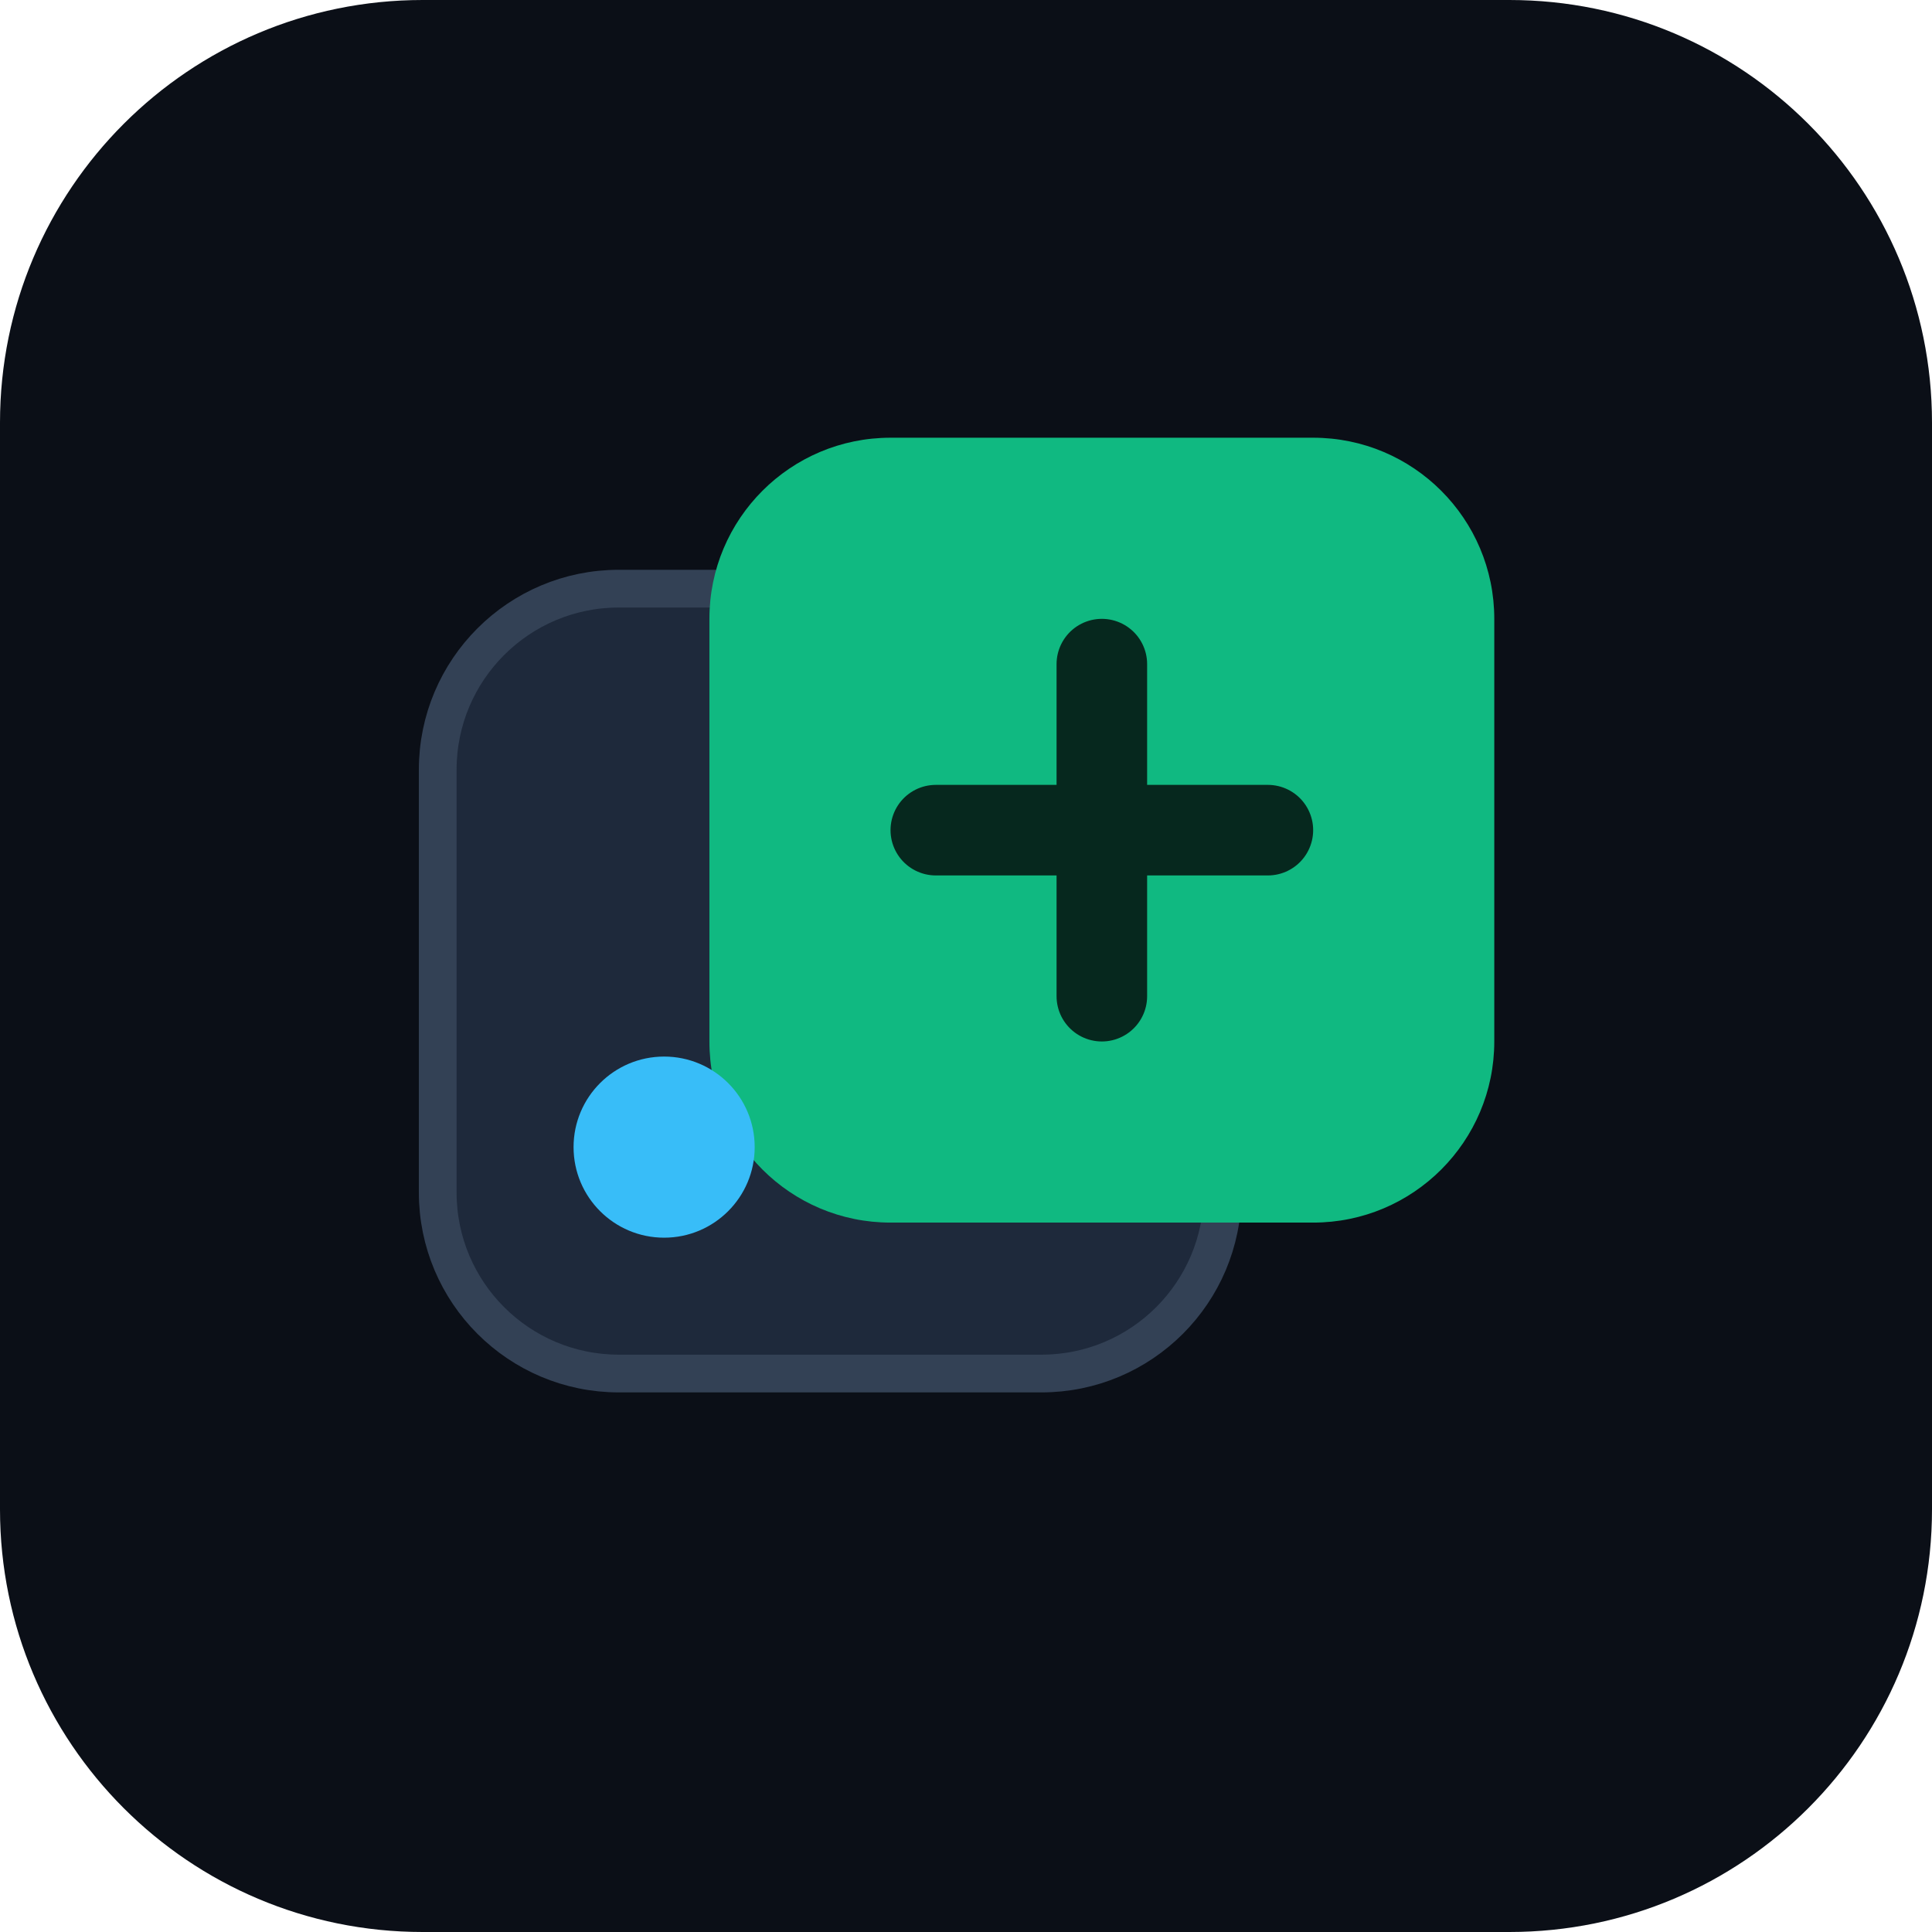
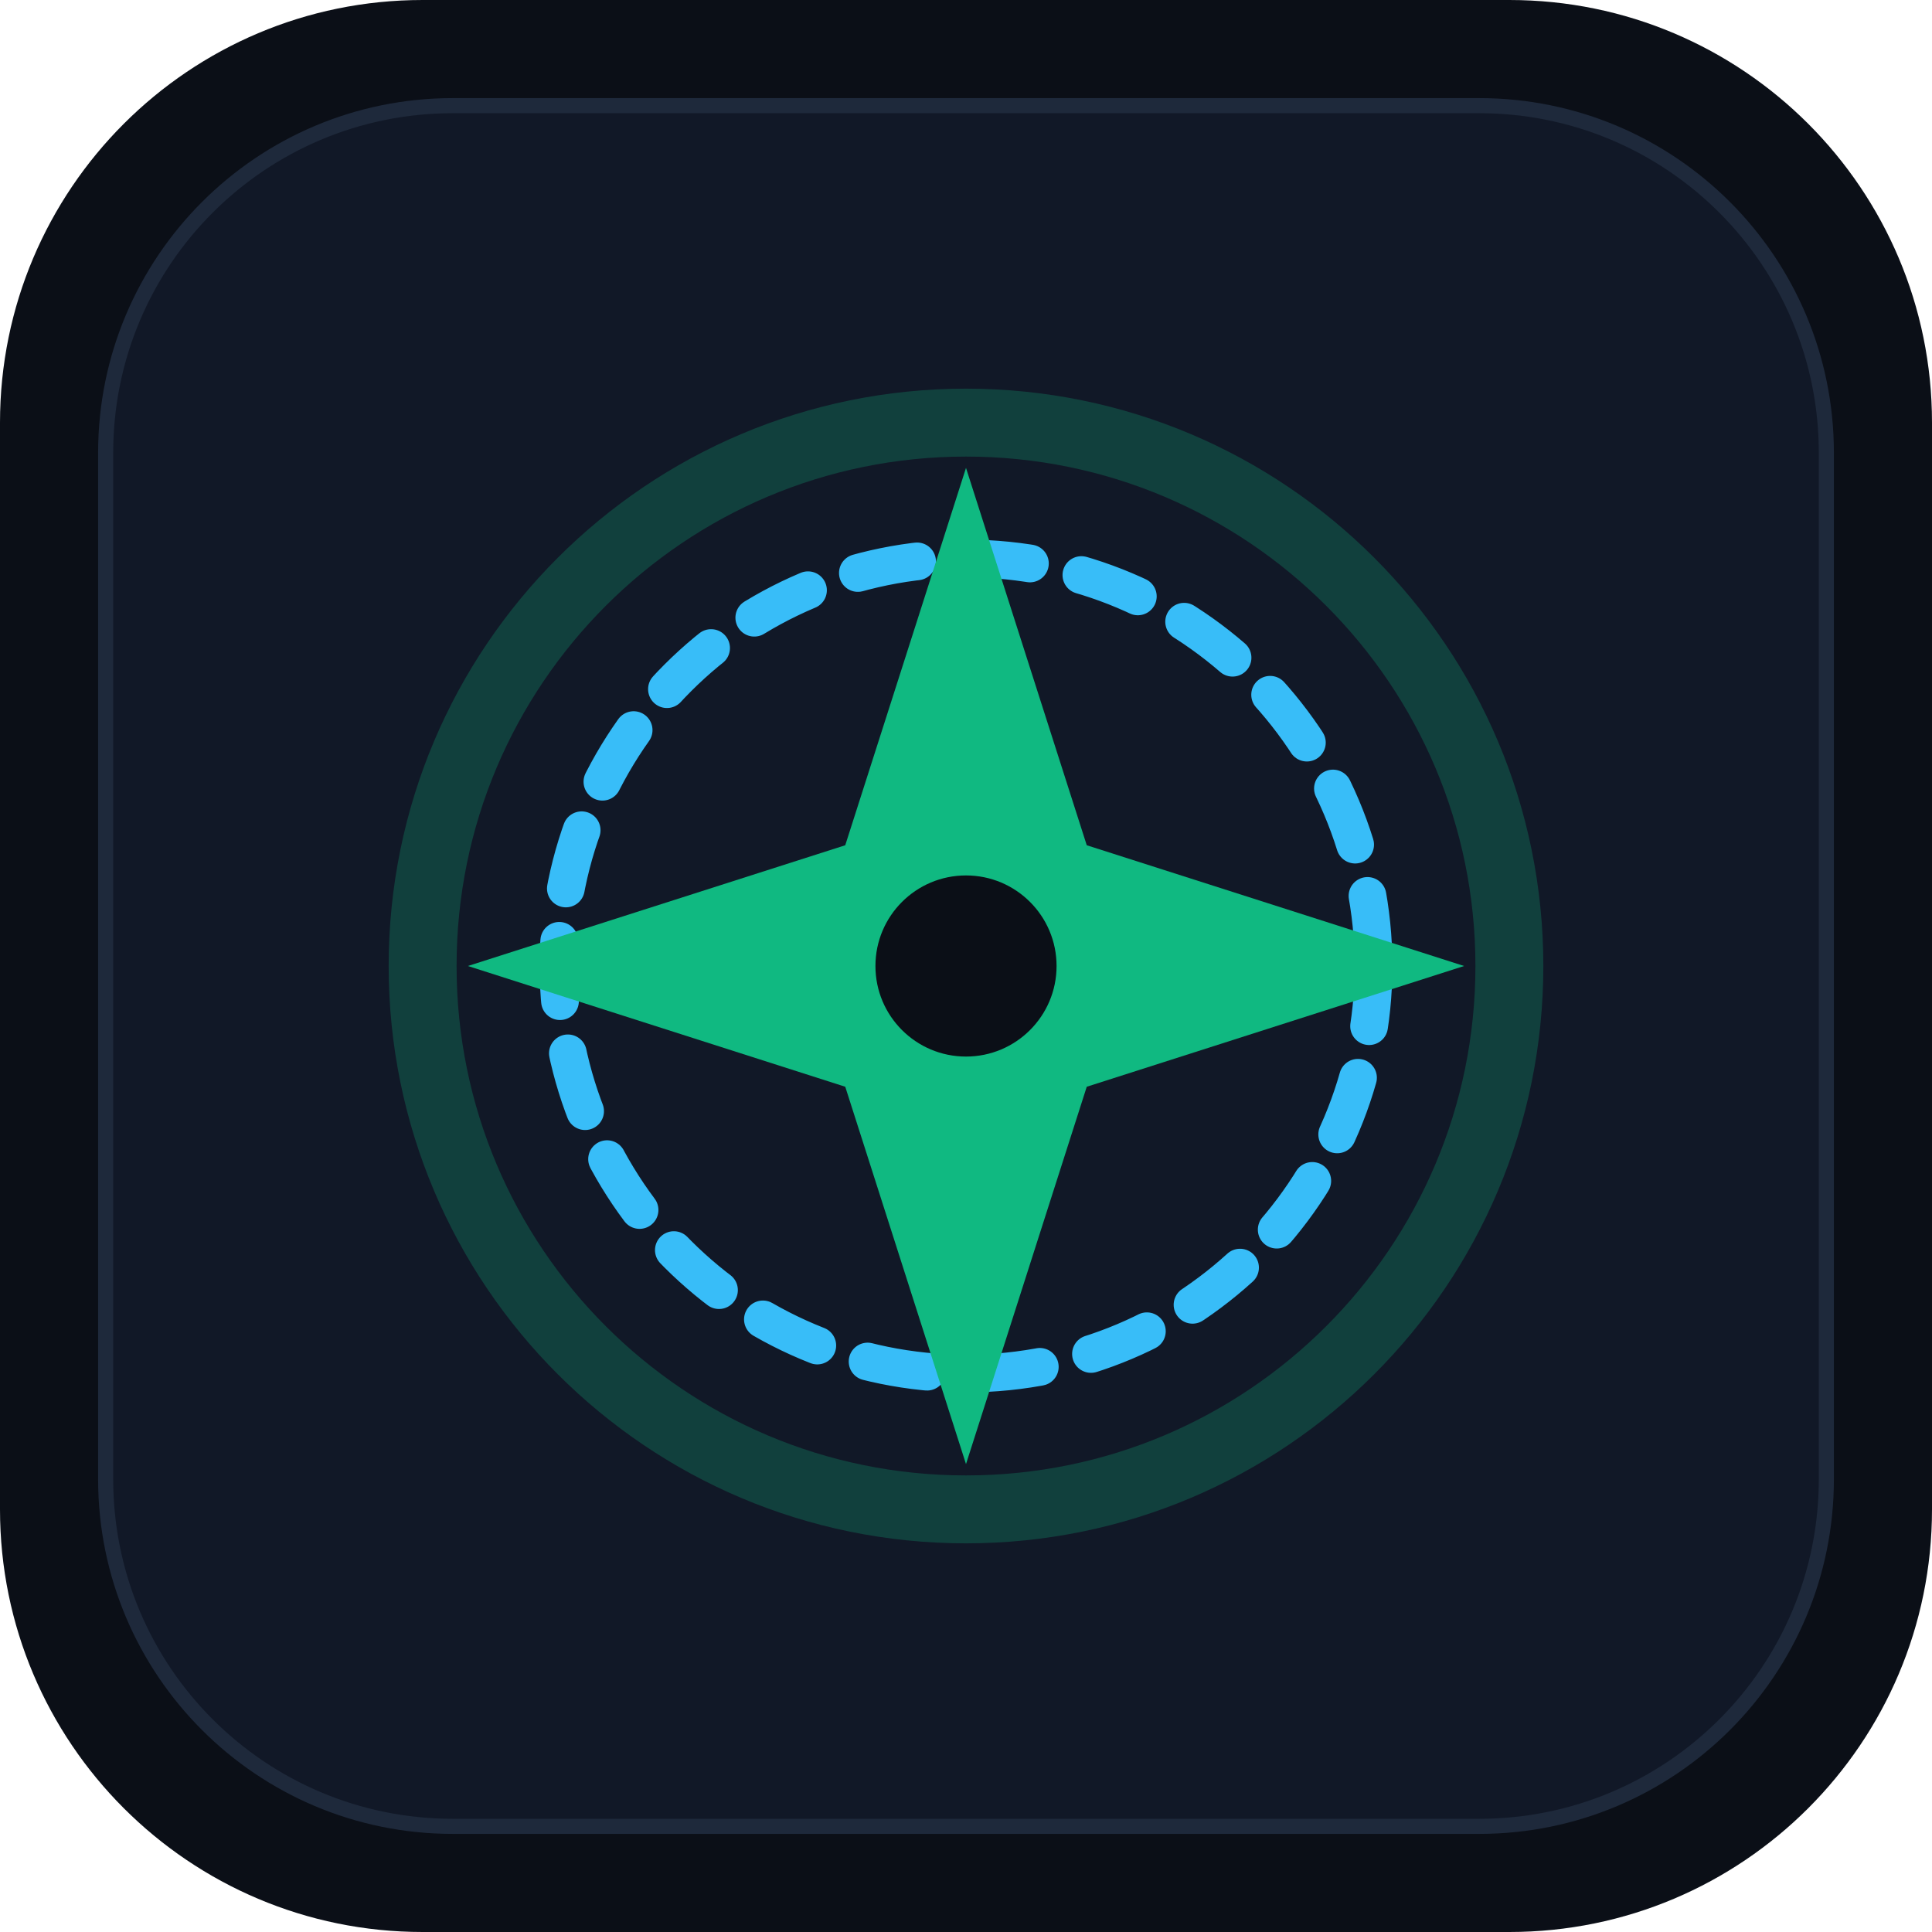
<svg xmlns="http://www.w3.org/2000/svg" viewBox="0 0 512 512" fill="none">
  <rect width="512" height="512" rx="112" fill="#0B0F17" />
-   <rect x="116" y="156" width="208" height="208" rx="48" fill="#1E293B" stroke="#334155" stroke-width="10" />
-   <rect x="188" y="116" width="208" height="208" rx="48" fill="#10B981" />
-   <path d="M248 220h88M292 176v88" stroke="#06281E" stroke-width="24" stroke-linecap="round" />
-   <circle cx="176" cy="304" r="24" fill="#38BDF8" />
+   <rect x="28" y="28" width="456" height="456" rx="92" fill="#111827" stroke="#1E293B" stroke-width="4" />
+   <circle cx="256" cy="256" r="144" stroke="#10B981" stroke-width="18" stroke-opacity="0.25" />
+   <circle cx="256" cy="256" r="108" stroke="#38BDF8" stroke-width="10" stroke-dasharray="16 14" stroke-linecap="round" />
+   <path d="M256 124L288 224L388 256L288 288L256 388L224 288L124 256L224 224L256 124Z" fill="#10B981" />
+   <circle cx="256" cy="256" r="24" fill="#0B0F17" />
</svg>
